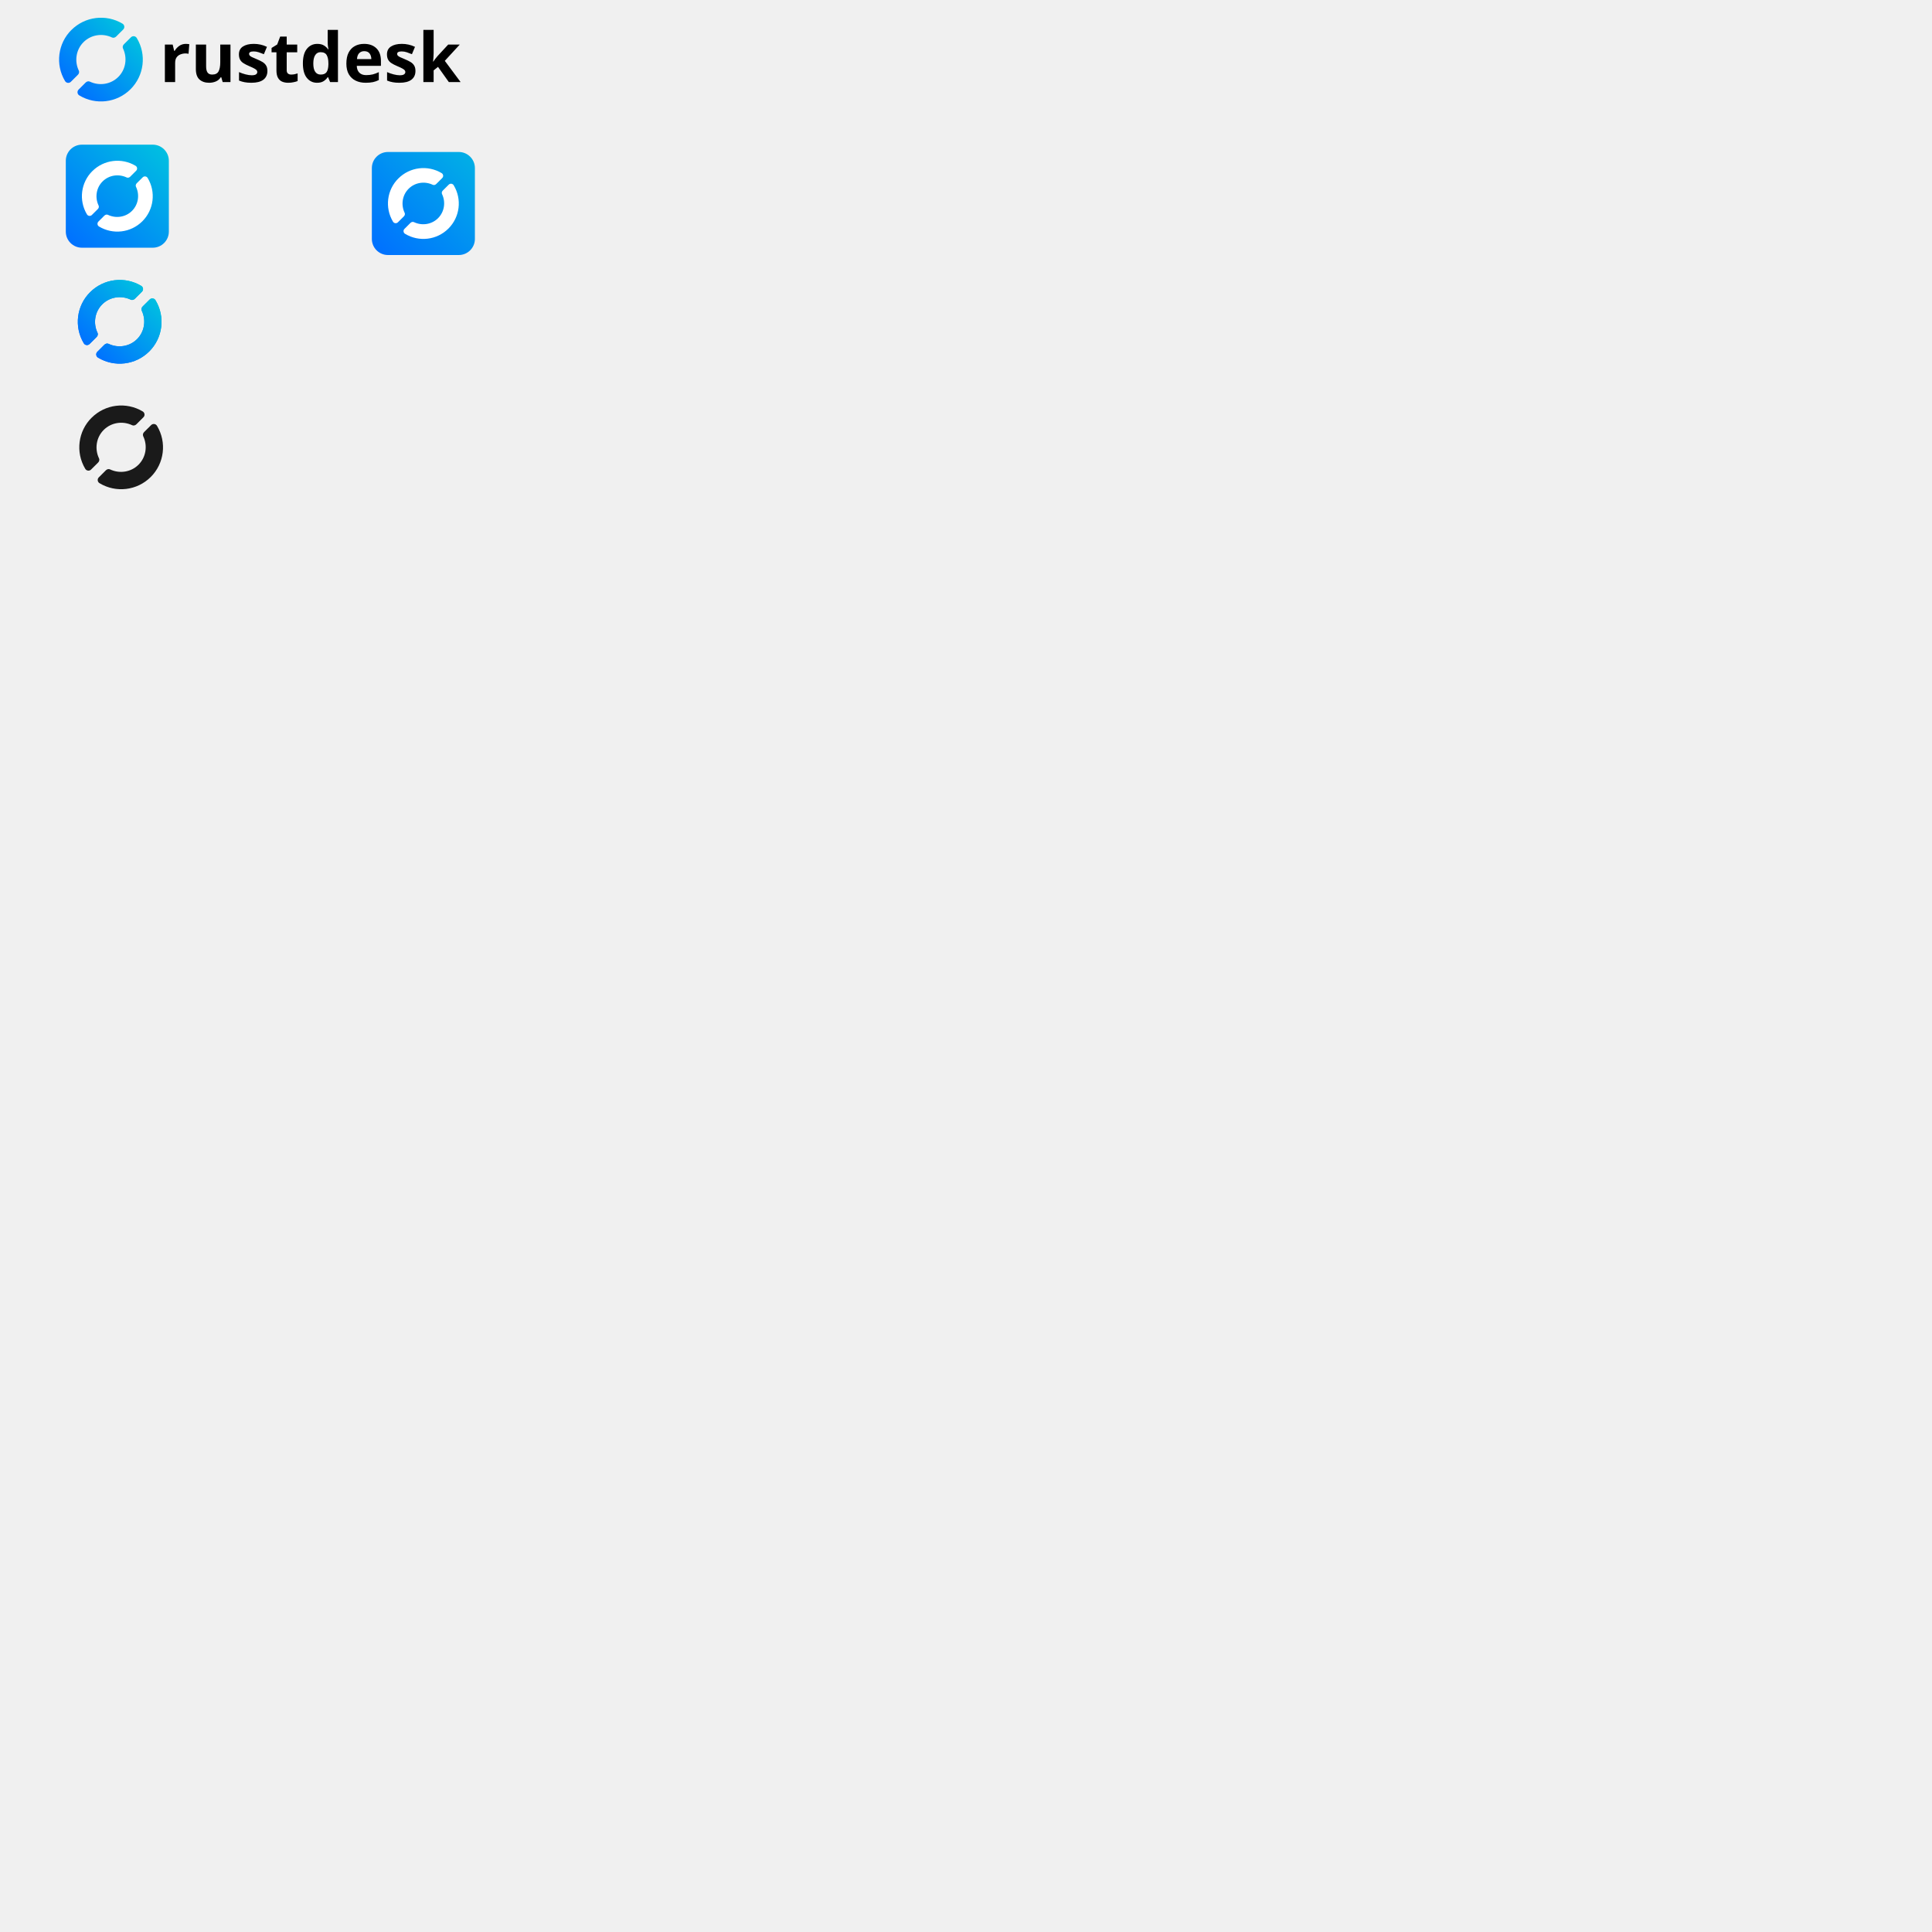
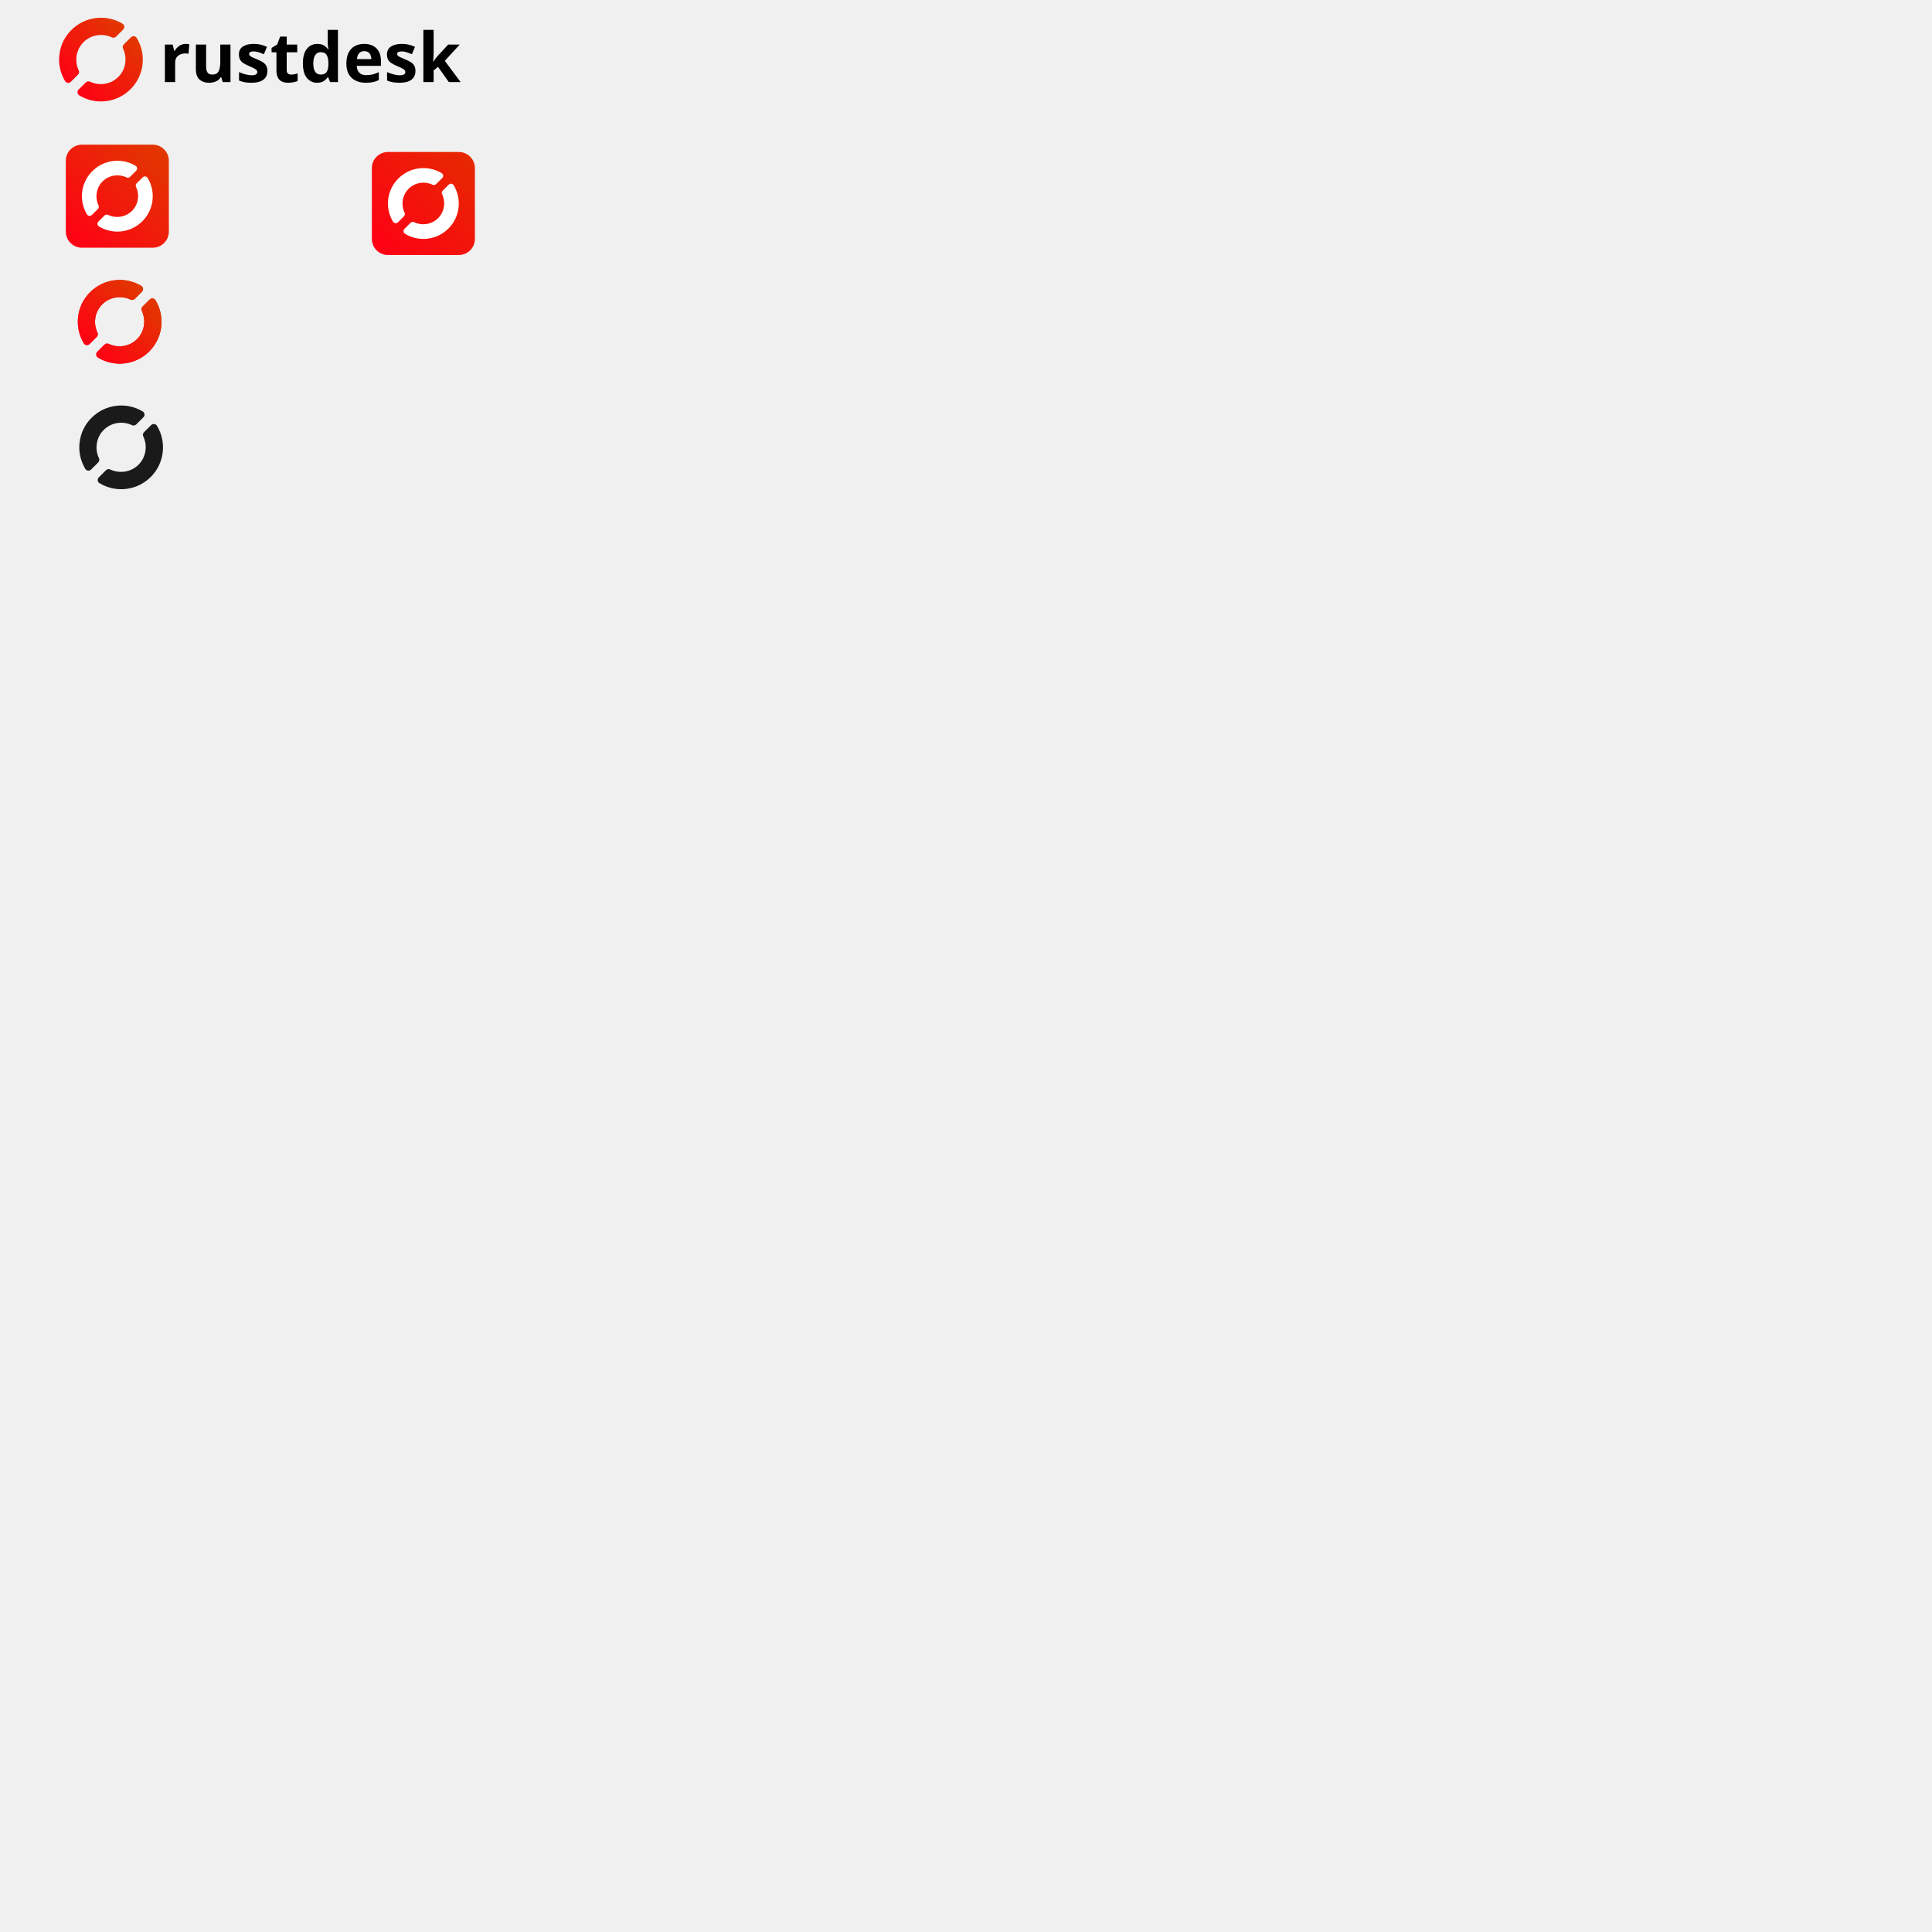
<svg xmlns="http://www.w3.org/2000/svg" xmlns:xlink="http://www.w3.org/1999/xlink" style="isolation:isolate" viewBox="66.993 897.484 600 600" version="1.1" id="svg11" xml:space="preserve" width="600" height="600">
  <defs id="defs15">
    <linearGradient id="linearGradient9947" x1="0.148" x2="0.845" y1="0.851" y2="0.154" gradientTransform="matrix(26.301,0,0,26.331,90.67354,911.7572)" gradientUnits="userSpaceOnUse">
-       <stop offset="0" stop-color="#004ba6" id="stop9943" style="stop-color:#0071ff;stop-opacity:1;" />
-       <stop offset="1" stop-color="#00bfe1" id="stop9945" style="stop-color:#01aee6;stop-opacity:1;" />
+       <stop offset="0" stop-color="#a6000e" id="stop9943" style="stop-color:#ff0015;stop-opacity:1;" />
+       <stop offset="1" stop-color="#e13800" id="stop9945" style="stop-color:#e62801;stop-opacity:1;" />
    </linearGradient>
    <linearGradient id="linearGradient9775" x1="0.045" x2="0.955" y1="0.955" y2="0.045" gradientTransform="matrix(32,0,0,32,231.03,929.9804)" gradientUnits="userSpaceOnUse">
-       <stop offset="0" stop-color="#004ba6" id="stop9771" style="stop-color:#0071ff;stop-opacity:1;" />
-       <stop offset="1" stop-color="#00bfe1" id="stop9773" style="stop-color:#01aee6;stop-opacity:1;" />
+       <stop offset="0" stop-color="#a6000e" id="stop9771" style="stop-color:#ff0015;stop-opacity:1;" />
+       <stop offset="1" stop-color="#e13800" id="stop9773" style="stop-color:#e62801;stop-opacity:1;" />
    </linearGradient>
    <linearGradient id="linearGradient5424" x1="0.148" x2="0.845" y1="0.851" y2="0.154" gradientTransform="matrix(26.301,0,0,26.331,90.67354,911.7572)" gradientUnits="userSpaceOnUse">
-       <stop offset="0" stop-color="#004ba6" id="stop5420" style="stop-color:#0071ff;stop-opacity:1;" />
-       <stop offset="1" stop-color="#00bfe1" id="stop5422" style="stop-color:#01aee6;stop-opacity:1;" />
+       <stop offset="0" stop-color="#a6000e" id="stop5420" style="stop-color:#ff0015;stop-opacity:1;" />
+       <stop offset="1" stop-color="#e13800" id="stop5422" style="stop-color:#e62801;stop-opacity:1;" />
    </linearGradient>
    <linearGradient id="linearGradient1258" x1="0.045" x2="0.955" y1="0.955" y2="0.045" gradientTransform="matrix(32,0,0,32,231.03,929.9804)" gradientUnits="userSpaceOnUse">
-       <stop offset="0" stop-color="#004ba6" id="stop1254" style="stop-color:#0071ff;stop-opacity:1;" />
-       <stop offset="1" stop-color="#00bfe1" id="stop1256" style="stop-color:#01aee6;stop-opacity:1;" />
+       <stop offset="0" stop-color="#a6000e" id="stop1254" style="stop-color:#ff0015;stop-opacity:1;" />
+       <stop offset="1" stop-color="#e13800" id="stop1256" style="stop-color:#e62801;stop-opacity:1;" />
    </linearGradient>
    <linearGradient id="linearGradient1228" x1="0.045" x2="0.955" y1="0.955" y2="0.045" gradientTransform="matrix(32,0,0,32,231.03,929.9804)" gradientUnits="userSpaceOnUse">
-       <stop offset="0" stop-color="#004ba6" id="stop1224" style="stop-color:#0071ff;stop-opacity:1;" />
-       <stop offset="100%" stop-color="#00bfe1" id="stop1226" />
+       <stop offset="0" stop-color="#a6000e" id="stop1224" style="stop-color:#ff0015;stop-opacity:1;" />
+       <stop offset="100%" stop-color="#e13800" id="stop1226" />
    </linearGradient>
    <rect x="34.073" y="7.526" width="62.535" height="16.147" id="rect9005" />
    <linearGradient id="a-3" x1="0.045" x2="0.955" y1="0.955" y2="0.045" gradientTransform="matrix(32,0,0,32,231.03,929.9804)" gradientUnits="userSpaceOnUse">
-       <stop offset="0%" stop-color="#004ba6" id="stop294" />
-       <stop offset="100%" stop-color="#00bfe1" id="stop296" />
+       <stop offset="0%" stop-color="#a6000e" id="stop294" />
+       <stop offset="100%" stop-color="#e13800" id="stop296" />
    </linearGradient>
    <linearGradient xlink:href="#linearGradient1228" id="linearGradient426" gradientUnits="userSpaceOnUse" gradientTransform="matrix(32,0,0,32,45.09661,851.7449)" x1="0.045" y1="0.955" x2="0.955" y2="0.045" />
    <linearGradient xlink:href="#a" id="linearGradient5414" gradientUnits="userSpaceOnUse" gradientTransform="matrix(26.00048,0,0,25.99935,91.16012,984.4207)" x1="0.148" y1="0.851" x2="0.845" y2="0.154" />
    <linearGradient xlink:href="#a" id="linearGradient9753" gradientUnits="userSpaceOnUse" gradientTransform="matrix(26.00048,0,0,25.99935,66.99302,897.4845)" x1="0.148" y1="0.851" x2="0.845" y2="0.154" />
    <linearGradient xlink:href="#linearGradient9775" id="linearGradient9769" gradientUnits="userSpaceOnUse" gradientTransform="matrix(32,0,0,32,45.09661,851.7449)" x1="0.045" y1="0.955" x2="0.955" y2="0.045" />
    <linearGradient xlink:href="#a" id="linearGradient9831" gradientUnits="userSpaceOnUse" gradientTransform="matrix(22.0004,0,0,21.99946,71.99301,902.4844)" x1="0.148" y1="0.851" x2="0.845" y2="0.154" />
    <linearGradient xlink:href="#a" id="linearGradient342" gradientUnits="userSpaceOnUse" gradientTransform="matrix(26.00048,0,0,25.99936,17.98453,891.7487)" x1="0.148" y1="0.851" x2="0.845" y2="0.154" />
    <linearGradient xlink:href="#a" id="linearGradient765" gradientUnits="userSpaceOnUse" gradientTransform="matrix(26.00048,0,0,25.99936,17.98453,891.7487)" x1="0.148" y1="0.851" x2="0.845" y2="0.154" />
  </defs>
  <linearGradient id="a" x1="0.148" x2="0.845" y1="0.851" y2="0.154" gradientTransform="matrix(26.301,0,0,26.331,90.67354,911.7572)" gradientUnits="userSpaceOnUse">
-     <stop offset="0" stop-color="#004ba6" id="stop4" style="stop-color:#0071ff;stop-opacity:1;" />
-     <stop offset="1" stop-color="#00bfe1" id="stop6" style="stop-color:#00bfe1;stop-opacity:1;" />
+     <stop offset="0" stop-color="#a6000e" id="stop4" style="stop-color:#ff0015;stop-opacity:1;" />
+     <stop offset="1" stop-color="#e13800" id="stop6" style="stop-color:#e13800;stop-opacity:1;" />
  </linearGradient>
-   <text xml:space="preserve" transform="translate(66.993,897.484)" id="text9003" style="white-space:pre;shape-inside:url(#rect9005);display:inline;fill:#0071ff" />
+   <text xml:space="preserve" transform="translate(66.993,897.484)" id="text9003" style="white-space:pre;shape-inside:url(#rect9005);display:inline;fill:#ff0015" />
  <path fill="url(#a)" d="m 113.485,990.488 -2.135,2.122 c -0.376,0.337 -0.557,0.879 -0.347,1.337 1.423,2.976 0.883,6.524 -1.451,8.856 -2.335,2.331 -5.887,2.871 -8.867,1.449 -0.439,-0.197 -0.954,-0.03 -1.292,0.313 l -2.17,2.166 c -0.255,0.25 -0.381,0.602 -0.34,0.956 0.041,0.354 0.243,0.669 0.548,0.854 5.113,3.095 11.679,2.306 15.911,-1.912 4.232,-4.216 5.039,-10.773 1.955,-15.887 -0.177,-0.311 -0.489,-0.522 -0.844,-0.572 -0.355,-0.05 -0.713,0.068 -0.968,0.318 z m -18.467,-2.306 c -4.253,4.2 -5.086,10.758 -2.02,15.885 0.177,0.312 0.488,0.523 0.843,0.573 0.355,0.05 0.713,-0.068 0.969,-0.319 l 2.123,-2.109 c 0.385,-0.337 0.572,-0.885 0.359,-1.349 -1.423,-2.976 -0.884,-6.524 1.451,-8.856 2.334,-2.331 5.887,-2.871 8.866,-1.45 0.434,0.195 0.942,0.033 1.281,-0.3 l 2.182,-2.179 c 0.255,-0.249 0.381,-0.601 0.34,-0.956 -0.042,-0.353 -0.243,-0.668 -0.548,-0.854 -5.122,-3.068 -11.678,-2.255 -15.893,1.972 z" id="path5412" style="fill:url(#linearGradient5414);stroke-width:0.988" />
  <g id="g9521">
    <g id="g3226" transform="translate(42.33301,90.66725)">
      <path fill="url(#a)" d="M 72.097,883.745 H 50.097 c -2.76,0 -5,-2.24 -5,-5 v -22 c 0,-2.759 2.24,-5 5,-5 h 22 c 2.759,0 5,2.241 5,5 v 22 c 0,2.76 -2.241,5 -5,5 z" id="path422" style="isolation:isolate;fill:url(#linearGradient426)" />
    </g>
    <path fill="url(#a)" d="m 111.32,952.547 -1.807,1.795 c -0.318,0.285 -0.472,0.744 -0.293,1.131 1.204,2.518 0.747,5.52 -1.228,7.494 -1.976,1.973 -4.981,2.429 -7.502,1.226 -0.371,-0.166 -0.807,-0.025 -1.093,0.265 l -1.836,1.833 c -0.216,0.211 -0.322,0.51 -0.288,0.809 0.034,0.3 0.206,0.567 0.463,0.723 4.326,2.618 9.882,1.951 13.463,-1.618 3.581,-3.568 4.264,-9.115 1.655,-13.443 -0.15,-0.263 -0.414,-0.442 -0.714,-0.484 -0.3,-0.042 -0.603,0.058 -0.819,0.269 z m -15.626,-1.951 c -3.599,3.554 -4.304,9.103 -1.709,13.441 0.15,0.264 0.413,0.443 0.714,0.485 0.3,0.042 0.603,-0.058 0.82,-0.27 l 1.797,-1.785 c 0.325,-0.285 0.484,-0.749 0.303,-1.141 -1.204,-2.518 -0.748,-5.52 1.228,-7.494 1.975,-1.973 4.981,-2.429 7.502,-1.227 0.367,0.165 0.797,0.028 1.084,-0.254 l 1.846,-1.844 c 0.216,-0.211 0.322,-0.509 0.288,-0.809 -0.035,-0.299 -0.206,-0.566 -0.463,-0.723 -4.334,-2.596 -9.881,-1.908 -13.448,1.669 z" id="path9011" style="fill:#ffffff;fill-opacity:1;stroke-width:0.836" />
  </g>
  <path fill="url(#a)" d="m 113.485,990.488 -2.135,2.122 c -0.376,0.337 -0.557,0.879 -0.347,1.337 1.423,2.976 0.883,6.524 -1.451,8.856 -2.335,2.331 -5.887,2.871 -8.867,1.449 -0.439,-0.197 -0.954,-0.03 -1.292,0.313 l -2.17,2.166 c -0.255,0.25 -0.381,0.602 -0.34,0.956 0.041,0.354 0.243,0.669 0.548,0.854 5.113,3.095 11.679,2.306 15.911,-1.912 4.232,-4.216 5.039,-10.773 1.955,-15.887 -0.177,-0.311 -0.489,-0.522 -0.844,-0.572 -0.355,-0.05 -0.713,0.068 -0.968,0.318 z m -18.467,-2.306 c -4.253,4.2 -5.086,10.758 -2.02,15.885 0.177,0.312 0.488,0.523 0.843,0.573 0.355,0.05 0.713,-0.068 0.969,-0.319 l 2.123,-2.109 c 0.385,-0.337 0.572,-0.885 0.359,-1.349 -1.423,-2.976 -0.884,-6.524 1.451,-8.856 2.334,-2.331 5.887,-2.871 8.866,-1.45 0.434,0.195 0.942,0.033 1.281,-0.3 l 2.182,-2.179 c 0.255,-0.249 0.381,-0.601 0.34,-0.956 -0.042,-0.353 -0.243,-0.668 -0.548,-0.854 -5.122,-3.068 -11.678,-2.255 -15.893,1.972 z" id="path9523" style="fill:url(#linearGradient5414);stroke-width:0.988" />
  <g id="g9759" transform="translate(18.35032,5.505096)">
    <g id="g8359">
-       <text xml:space="preserve" style="font-style:normal;font-variant:normal;font-weight:normal;font-stretch:normal;font-size:21.333px;font-family:Asap;-inkscape-font-specification:Asap;fill:#0071ff" x="98.192" y="917.463" id="text9011">
+       <text xml:space="preserve" style="font-style:normal;font-variant:normal;font-weight:normal;font-stretch:normal;font-size:21.333px;font-family:Asap;-inkscape-font-specification:Asap;fill:#ff0015" x="98.192" y="917.463" id="text9011">
        <tspan id="tspan9009" x="98.192" y="917.463" style="font-style:normal;font-variant:normal;font-weight:600;font-stretch:normal;font-size:21.333px;font-family:Nunito;-inkscape-font-specification:'Nunito Semi-Bold';fill:#000000">rustdesk</tspan>
      </text>
    </g>
    <path fill="url(#a)" d="m 89.318,903.552 -2.135,2.122 c -0.376,0.337 -0.557,0.879 -0.347,1.337 1.423,2.976 0.883,6.524 -1.451,8.856 -2.335,2.331 -5.887,2.871 -8.867,1.449 -0.439,-0.197 -0.954,-0.03 -1.292,0.313 l -2.17,2.166 c -0.255,0.25 -0.381,0.602 -0.34,0.956 0.041,0.354 0.243,0.669 0.548,0.854 5.113,3.095 11.679,2.306 15.911,-1.912 4.232,-4.216 5.039,-10.773 1.955,-15.887 -0.177,-0.311 -0.489,-0.522 -0.844,-0.572 -0.355,-0.05 -0.713,0.068 -0.968,0.318 z m -18.467,-2.306 c -4.253,4.2 -5.086,10.758 -2.02,15.885 0.177,0.312 0.488,0.523 0.843,0.573 0.355,0.05 0.713,-0.068 0.969,-0.319 l 2.123,-2.109 c 0.385,-0.337 0.572,-0.885 0.359,-1.349 -1.423,-2.976 -0.884,-6.524 1.451,-8.856 2.334,-2.331 5.887,-2.871 8.866,-1.45 0.434,0.195 0.942,0.033 1.281,-0.3 l 2.182,-2.179 c 0.255,-0.249 0.381,-0.601 0.34,-0.956 -0.042,-0.353 -0.243,-0.668 -0.548,-0.854 -5.122,-3.068 -11.678,-2.255 -15.893,1.972 z" id="path9751" style="fill:url(#linearGradient9753);stroke-width:0.988" />
  </g>
  <g id="g9767" transform="translate(95.04653,2.270736)">
    <g id="g9763" transform="translate(42.33301,90.66725)">
      <path fill="url(#a)" d="M 72.097,883.745 H 50.097 c -2.76,0 -5,-2.24 -5,-5 v -22 c 0,-2.759 2.24,-5 5,-5 h 22 c 2.759,0 5,2.241 5,5 v 22 c 0,2.76 -2.241,5 -5,5 z" id="path9761" style="isolation:isolate;fill:url(#linearGradient9769)" />
    </g>
    <path fill="url(#a)" d="m 111.32,952.547 -1.807,1.795 c -0.318,0.285 -0.472,0.744 -0.293,1.131 1.204,2.518 0.747,5.52 -1.228,7.494 -1.976,1.973 -4.981,2.429 -7.502,1.226 -0.371,-0.166 -0.807,-0.025 -1.093,0.265 l -1.836,1.833 c -0.216,0.211 -0.322,0.51 -0.288,0.809 0.034,0.3 0.206,0.567 0.463,0.723 4.326,2.618 9.882,1.951 13.463,-1.618 3.581,-3.568 4.264,-9.115 1.655,-13.443 -0.15,-0.263 -0.414,-0.442 -0.714,-0.484 -0.3,-0.042 -0.603,0.058 -0.819,0.269 z m -15.626,-1.951 c -3.599,3.554 -4.304,9.103 -1.709,13.441 0.15,0.264 0.413,0.443 0.714,0.485 0.3,0.042 0.603,-0.058 0.82,-0.27 l 1.797,-1.785 c 0.325,-0.285 0.484,-0.749 0.303,-1.141 -1.204,-2.518 -0.748,-5.52 1.228,-7.494 1.975,-1.973 4.981,-2.429 7.502,-1.227 0.367,0.165 0.797,0.028 1.084,-0.254 l 1.846,-1.844 c 0.216,-0.211 0.322,-0.509 0.288,-0.809 -0.035,-0.299 -0.206,-0.566 -0.463,-0.723 -4.334,-2.596 -9.881,-1.908 -13.448,1.669 z" id="path9765" style="fill:#ffffff;fill-opacity:1;stroke-width:0.836" />
  </g>
  <g id="g9825" transform="translate(-74.12332,-7.46099)">
    <g id="g9821" transform="translate(42.33301,90.66725)" />
  </g>
  <g id="g9889" transform="translate(-59.55055,66.71606)">
    <rect style="fill:#ffffff;fill-opacity:1;stroke:none;stroke-width:1;stroke-dasharray:none;stroke-opacity:1;paint-order:fill markers stroke" id="rect9885" width="32" height="32" x="66.993" y="897.484" />
    <path fill="url(#a)" d="m 90.883,907.619 -1.807,1.795 c -0.318,0.285 -0.472,0.744 -0.293,1.131 1.204,2.518 0.747,5.52 -1.228,7.494 -1.976,1.973 -4.981,2.429 -7.502,1.226 -0.371,-0.166 -0.807,-0.025 -1.093,0.265 l -1.836,1.833 c -0.216,0.211 -0.322,0.51 -0.288,0.809 0.034,0.3 0.206,0.567 0.463,0.723 4.326,2.618 9.882,1.951 13.463,-1.618 3.581,-3.568 4.264,-9.115 1.655,-13.443 -0.15,-0.263 -0.414,-0.442 -0.714,-0.484 -0.3,-0.043 -0.603,0.058 -0.819,0.269 z m -15.626,-1.951 c -3.599,3.554 -4.304,9.103 -1.709,13.441 0.15,0.264 0.413,0.443 0.714,0.485 0.3,0.042 0.603,-0.058 0.82,-0.27 l 1.797,-1.785 c 0.325,-0.285 0.484,-0.749 0.303,-1.141 -1.204,-2.518 -0.748,-5.52 1.228,-7.493 1.975,-1.973 4.981,-2.429 7.502,-1.227 0.367,0.165 0.797,0.028 1.084,-0.254 l 1.846,-1.844 c 0.216,-0.211 0.322,-0.509 0.288,-0.809 -0.035,-0.299 -0.206,-0.566 -0.463,-0.723 -4.334,-2.596 -9.881,-1.908 -13.448,1.668 z" id="path9829" style="fill:url(#linearGradient9831);stroke-width:0.988" />
  </g>
  <path fill="url(#a)" d="m 113.944,1029.483 -2.135,2.122 c -0.376,0.337 -0.557,0.879 -0.347,1.337 1.423,2.976 0.883,6.524 -1.451,8.856 -2.335,2.331 -5.887,2.871 -8.867,1.449 -0.439,-0.197 -0.954,-0.03 -1.292,0.313 l -2.17,2.166 c -0.255,0.25 -0.381,0.602 -0.34,0.956 0.041,0.354 0.243,0.669 0.548,0.854 5.113,3.095 11.679,2.306 15.911,-1.912 4.232,-4.216 5.039,-10.773 1.955,-15.887 -0.177,-0.311 -0.489,-0.522 -0.844,-0.572 -0.355,-0.05 -0.713,0.068 -0.968,0.318 z m -18.467,-2.306 c -4.253,4.2 -5.086,10.758 -2.02,15.885 0.177,0.312 0.488,0.523 0.843,0.573 0.355,0.05 0.713,-0.068 0.969,-0.319 l 2.123,-2.109 c 0.385,-0.337 0.572,-0.885 0.359,-1.349 -1.423,-2.976 -0.884,-6.524 1.451,-8.856 2.334,-2.331 5.887,-2.871 8.866,-1.45 0.434,0.195 0.942,0.033 1.281,-0.3 l 2.182,-2.179 c 0.255,-0.249 0.381,-0.601 0.34,-0.956 -0.042,-0.353 -0.243,-0.668 -0.548,-0.854 -5.122,-3.068 -11.678,-2.255 -15.893,1.972 z" id="path357" style="fill:#1a1a1a;stroke-width:0.988" />
  <path fill="url(#a)" d="m 34.579,1018.473 -2.135,2.122 c -0.376,0.337 -0.557,0.879 -0.347,1.337 1.423,2.976 0.883,6.524 -1.451,8.856 -2.335,2.331 -5.887,2.871 -8.867,1.449 -0.439,-0.197 -0.954,-0.03 -1.292,0.313 l -2.17,2.166 c -0.255,0.25 -0.381,0.602 -0.34,0.956 0.041,0.354 0.243,0.669 0.548,0.854 5.113,3.095 11.679,2.306 15.911,-1.912 4.232,-4.216 5.039,-10.773 1.955,-15.887 -0.177,-0.311 -0.489,-0.522 -0.844,-0.572 -0.355,-0.05 -0.713,0.068 -0.968,0.318 z m -18.467,-2.306 c -4.253,4.2 -5.086,10.758 -2.02,15.885 0.177,0.312 0.488,0.523 0.843,0.573 0.355,0.05 0.713,-0.068 0.969,-0.319 l 2.123,-2.109 c 0.385,-0.337 0.572,-0.885 0.359,-1.349 -1.423,-2.976 -0.884,-6.524 1.451,-8.856 2.334,-2.331 5.887,-2.871 8.866,-1.45 0.434,0.195 0.942,0.033 1.281,-0.3 l 2.182,-2.179 c 0.255,-0.249 0.381,-0.601 0.34,-0.956 -0.042,-0.353 -0.243,-0.668 -0.548,-0.854 -5.122,-3.068 -11.678,-2.255 -15.893,1.972 z" id="path408" style="fill:#ffffff;stroke-width:0.988" />
  <g id="g763" transform="translate(-49.90362,15.78627)">
    <g id="g761">
      <rect style="fill:#ffffff;fill-opacity:1;stroke:none;stroke-width:1;stroke-dasharray:none;stroke-opacity:1;paint-order:fill markers stroke" id="rect757" width="32" height="32" x="14.985" y="888.748" rx="5" ry="5" />
      <path fill="url(#a)" d="m 40.309,897.816 -2.135,2.122 c -0.376,0.337 -0.557,0.879 -0.347,1.337 1.423,2.976 0.883,6.524 -1.451,8.856 -2.335,2.331 -5.887,2.871 -8.867,1.449 -0.439,-0.197 -0.954,-0.03 -1.292,0.313 l -2.17,2.166 c -0.255,0.25 -0.381,0.602 -0.34,0.956 0.041,0.354 0.243,0.669 0.548,0.854 5.113,3.095 11.679,2.306 15.911,-1.912 4.232,-4.216 5.039,-10.773 1.955,-15.887 -0.177,-0.311 -0.489,-0.522 -0.844,-0.572 -0.355,-0.05 -0.713,0.068 -0.968,0.318 z M 21.843,895.511 c -4.253,4.2 -5.086,10.758 -2.02,15.885 0.177,0.312 0.488,0.523 0.843,0.573 0.355,0.05 0.713,-0.068 0.969,-0.319 l 2.123,-2.109 c 0.385,-0.337 0.572,-0.885 0.359,-1.349 -1.423,-2.976 -0.884,-6.524 1.451,-8.856 2.334,-2.331 5.887,-2.871 8.866,-1.45 0.434,0.195 0.942,0.033 1.281,-0.3 l 2.182,-2.179 c 0.255,-0.249 0.381,-0.601 0.34,-0.956 -0.041,-0.353 -0.243,-0.668 -0.548,-0.854 -5.122,-3.068 -11.678,-2.255 -15.893,1.972 z" id="path759" style="fill:url(#linearGradient765);stroke-width:0.988" />
    </g>
  </g>
  <path style="fill:#000000;stroke-width:1" id="path2240" d="" />
  <g id="g340" transform="translate(-53.94018,69.13041)">
    <g id="g369" transform="translate(-2.109404,-5.177626)">
      <rect style="fill:#ffffff;fill-opacity:1;stroke:none;stroke-width:1;stroke-dasharray:none;stroke-opacity:1;paint-order:fill markers stroke" id="rect336" width="32" height="32" x="14.985" y="888.748" rx="7" ry="7" />
      <path fill="url(#a)" d="m 40.309,897.816 -2.135,2.122 c -0.376,0.337 -0.557,0.879 -0.347,1.337 1.423,2.976 0.883,6.524 -1.451,8.856 -2.335,2.331 -5.887,2.871 -8.867,1.449 -0.439,-0.197 -0.954,-0.03 -1.292,0.313 l -2.17,2.166 c -0.255,0.25 -0.381,0.602 -0.34,0.956 0.041,0.354 0.243,0.669 0.548,0.854 5.113,3.095 11.679,2.306 15.911,-1.912 4.232,-4.216 5.039,-10.773 1.955,-15.887 -0.177,-0.311 -0.489,-0.522 -0.844,-0.572 -0.355,-0.05 -0.713,0.068 -0.968,0.318 z M 21.843,895.511 c -4.253,4.2 -5.086,10.758 -2.02,15.885 0.177,0.312 0.488,0.523 0.843,0.573 0.355,0.05 0.713,-0.068 0.969,-0.319 l 2.123,-2.109 c 0.385,-0.337 0.572,-0.885 0.359,-1.349 -1.423,-2.976 -0.884,-6.524 1.451,-8.856 2.334,-2.331 5.887,-2.871 8.866,-1.45 0.434,0.195 0.942,0.033 1.281,-0.3 l 2.182,-2.179 c 0.255,-0.249 0.381,-0.601 0.34,-0.956 -0.041,-0.353 -0.243,-0.668 -0.548,-0.854 -5.122,-3.068 -11.678,-2.255 -15.893,1.972 z" id="path338" style="fill:url(#linearGradient342);stroke-width:0.988" />
    </g>
  </g>
</svg>
